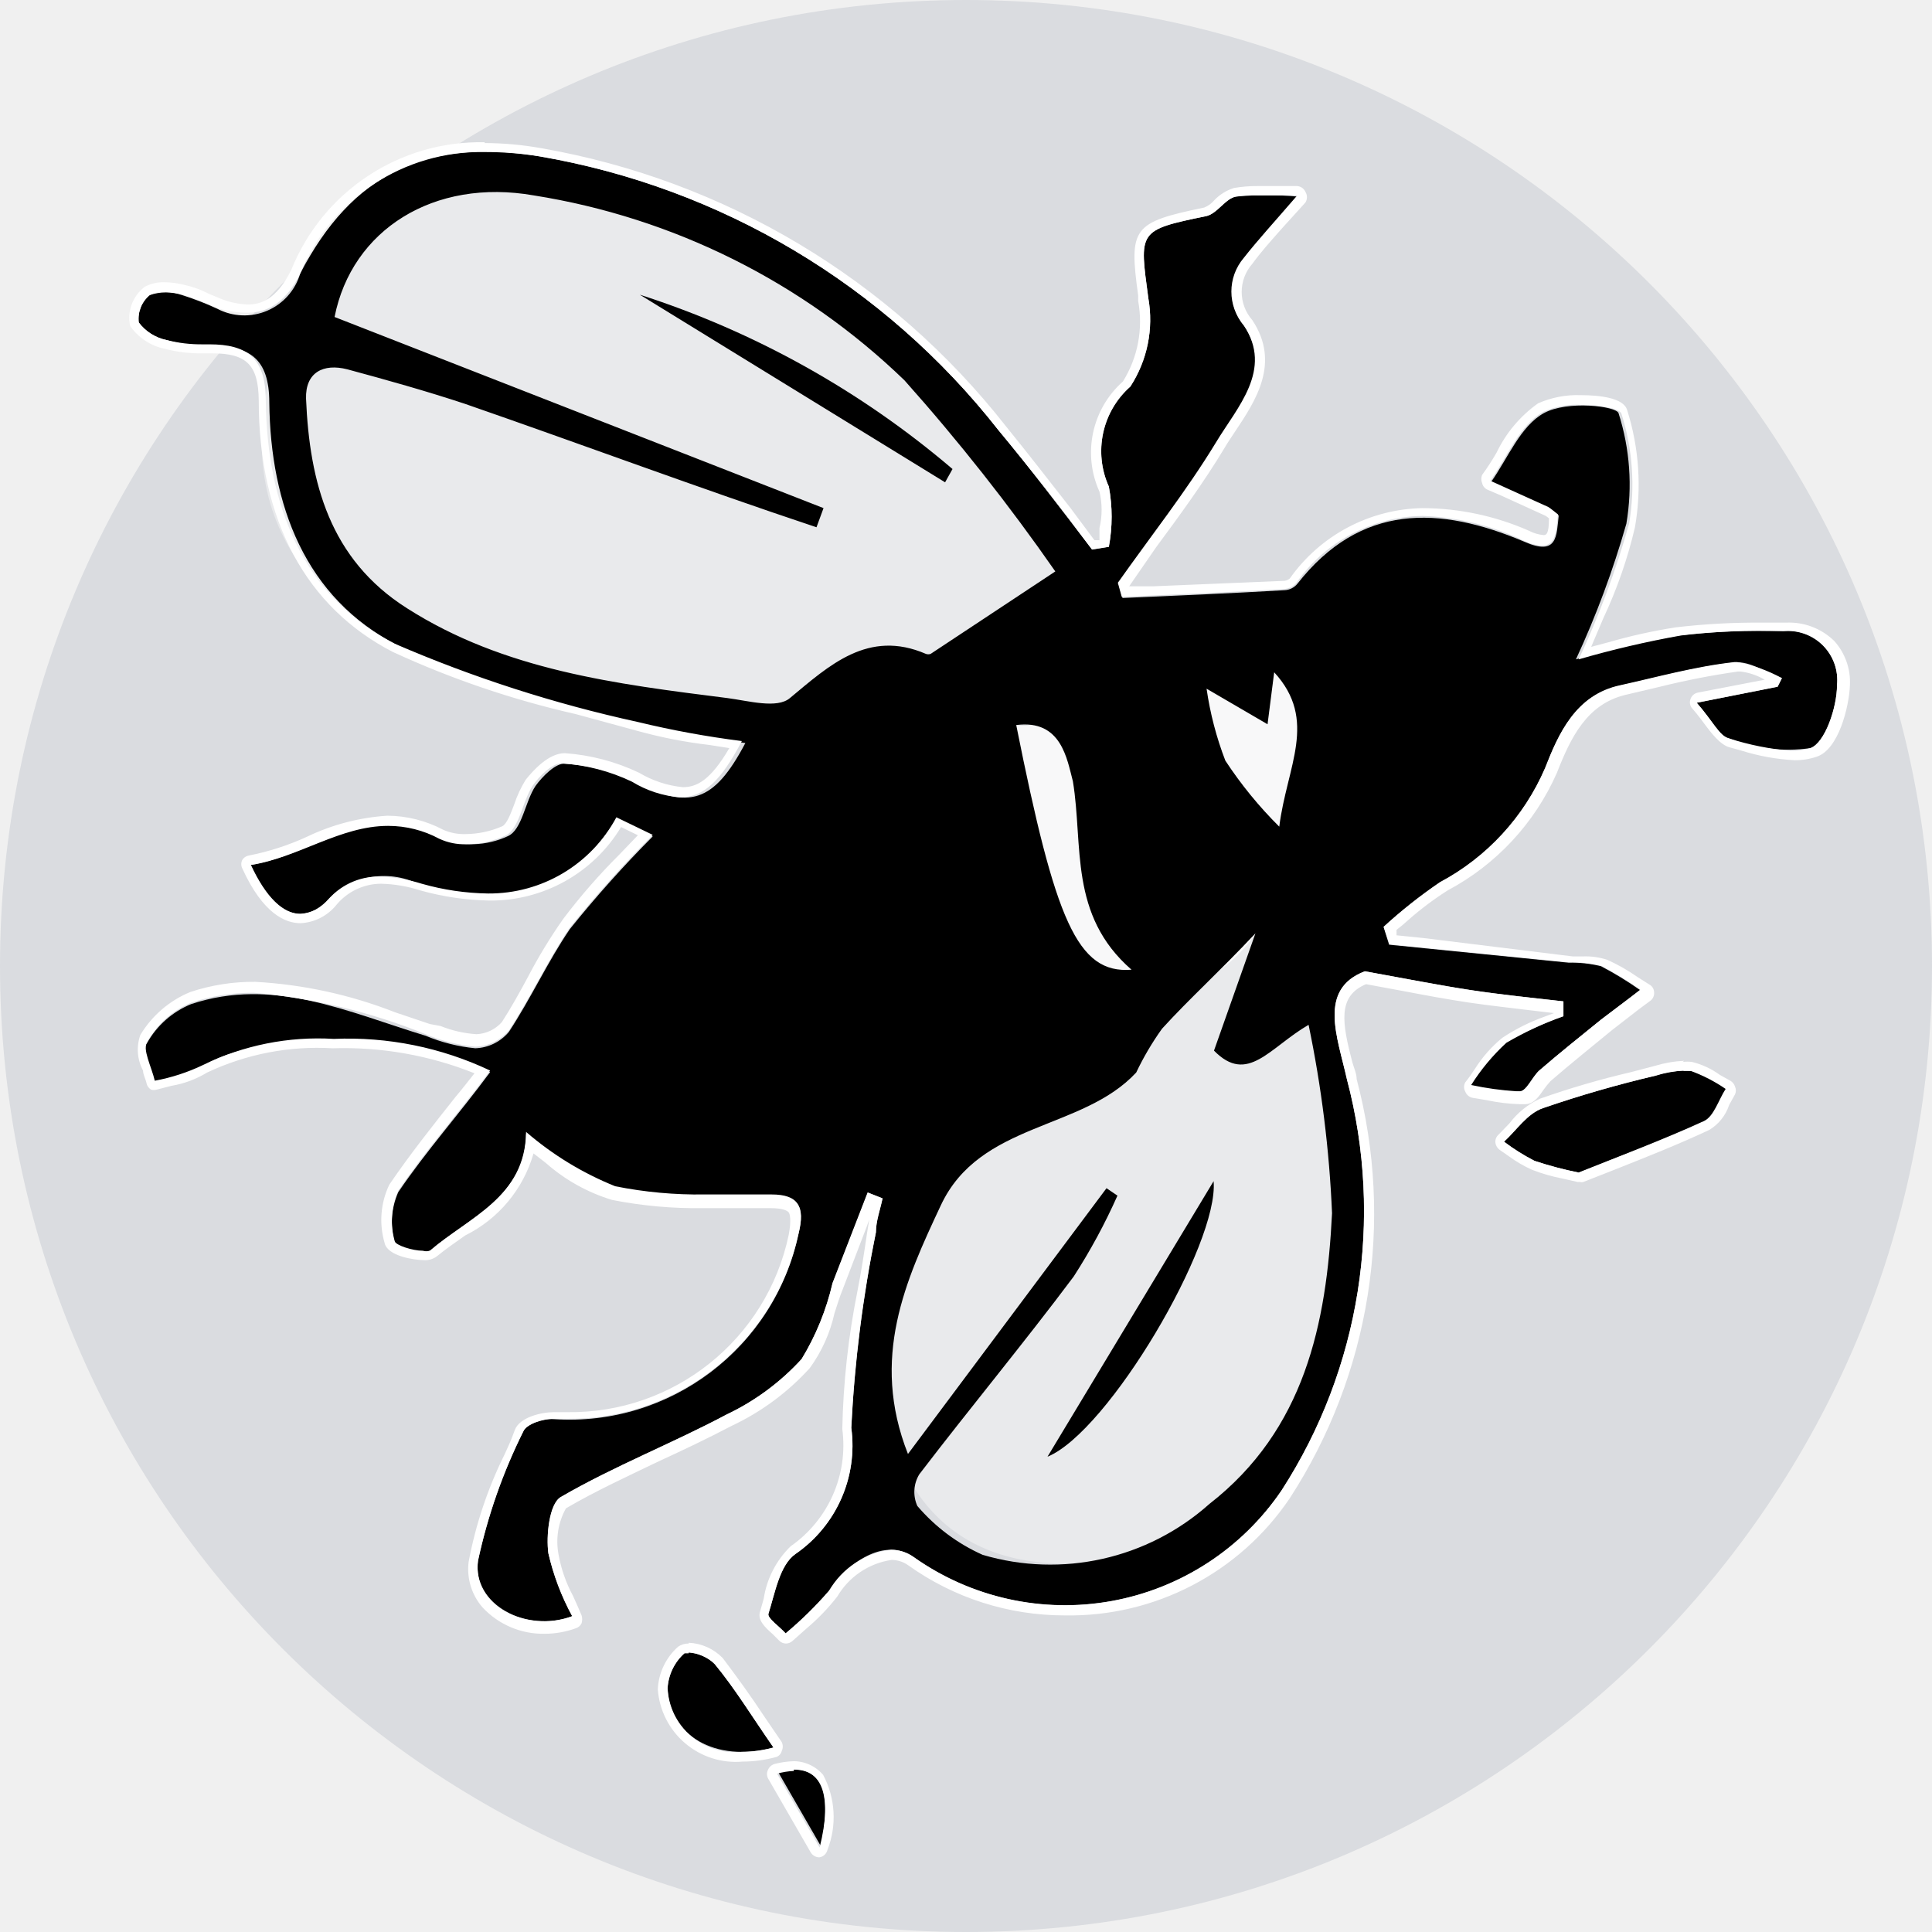
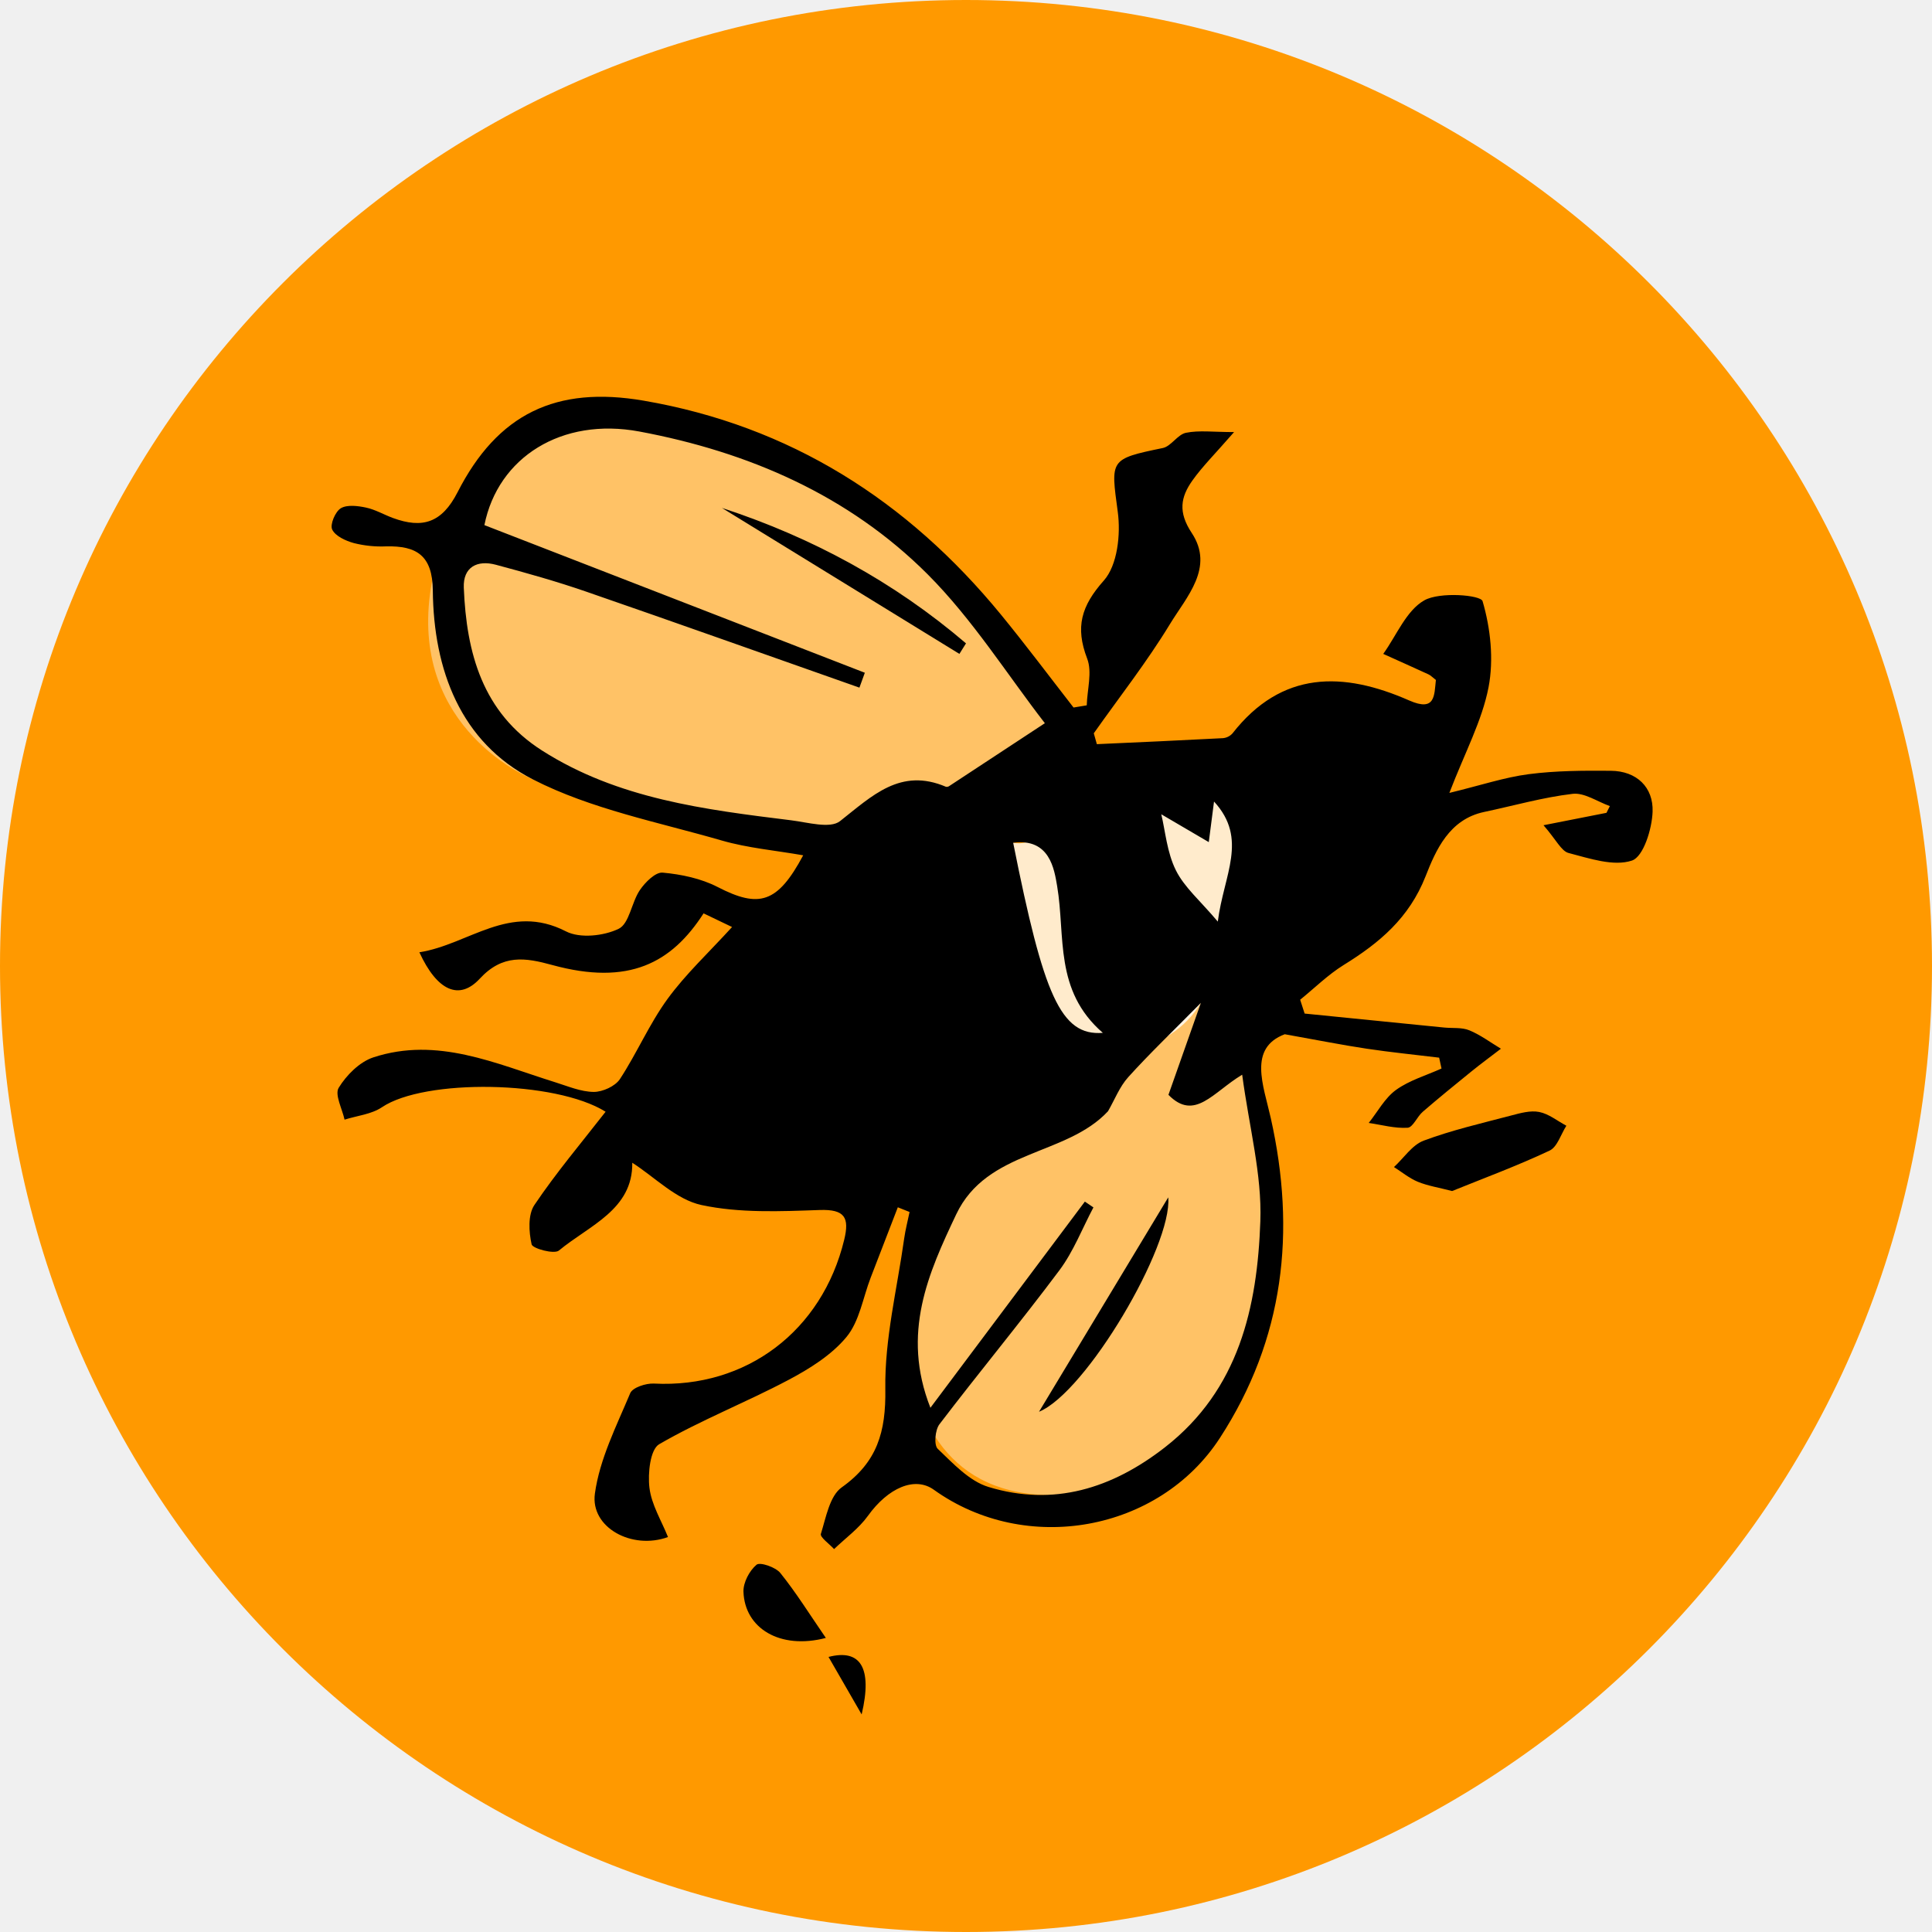
- <svg xmlns="http://www.w3.org/2000/svg" viewBox="0 0 49.43 49.43">
+ <svg xmlns="http://www.w3.org/2000/svg" viewBox="0 0 1024 1024">
  <defs>
-     <style>.cls-1{fill:none;}.cls-2,.cls-3,.cls-4{fill:#fff;}.cls-2{opacity:0.8;}.cls-3{opacity:0.4;}</style>
+     <style>.cls-1{fill:#f90;}.cls-2,.cls-3{fill:#fff;}.cls-2{opacity:0.8;}.cls-3{opacity:0.4;}</style>
  </defs>
-   <circle cx="24.715" cy="24.715" r="24.715" fill="#dadce0" />
-   <path class="cls-2" d="M35.58,16.67c-2.17-.31-2.39.1-4.76,0S27.16,18.79,26,18.55s-2.65,1.63-2.24,3.13,1.78,1.89,3.29,3.13a3.6,3.6,0,0,0,5.12-1A48.6,48.6,0,0,0,35,19.18,7.18,7.18,0,0,0,35.58,16.67Z" />
-   <path class="cls-3" d="M28.45,16.57S24.63,8.19,18.44,6,9,3.56,7.2,8.62s1.69,7.29,3,7.85S21,19.3,22.81,19.17,27.3,16.77,28.45,16.57Z" />
-   <path class="cls-3" d="M33.52,23.82s2,7.1.57,9.93S33.68,40.26,27,40,22.58,29.59,23.71,28.7s4.4-1.38,4.8-2.64,3.61-2.24,3.61-2.24Z" />
-   <path d="M35.54,24.17l4.59.46a3.2,3.2,0,0,1,.83.09,9,9,0,0,1,1,.61c-.32.25-.66.5-1,.76-.53.43-1.07.86-1.59,1.31-.18.17-.32.52-.49.53a6.32,6.32,0,0,1-1.29-.16,5.33,5.33,0,0,1,.9-1.08A8.6,8.6,0,0,1,40,26L40,25.62c-.79-.09-1.59-.17-2.38-.29s-1.59-.28-2.7-.48c-1.21.46-.7,1.68-.46,2.76a13.17,13.17,0,0,1-1.67,10.52,6.7,6.7,0,0,1-9.41,1.71c-.63-.45-1.51-.07-2.17.86a9.54,9.54,0,0,1-1.11,1.09c-.15-.17-.47-.39-.44-.5.17-.54.29-1.25.69-1.53a3.37,3.37,0,0,0,1.43-3.23,32.35,32.35,0,0,1,.63-5c0-.29.11-.58.17-.87l-.38-.15-.9,2.32a6.59,6.59,0,0,1-.79,1.94,6.19,6.19,0,0,1-1.92,1.42c-1.39.74-2.88,1.32-4.24,2.11-.3.17-.38,1-.32,1.44a6.33,6.33,0,0,0,.61,1.61c-1.19.44-2.56-.31-2.41-1.42a14,14,0,0,1,1.16-3.31c.08-.19.52-.33.78-.31a6,6,0,0,0,6.26-4.74c.18-.72,0-1-.8-1a16.26,16.26,0,0,1-3.89-.17,8.12,8.12,0,0,1-2.28-1.39C13.44,30.63,12,31.14,11,32a1,1,0,0,1-.9-.2,1.9,1.9,0,0,1,.09-1.3c.72-1.06,1.56-2,2.35-3.07-1.66-1-6-1.09-7.36-.14a4.93,4.93,0,0,1-1.23.4c-.08-.35-.33-.82-.19-1a2.28,2.28,0,0,1,1.13-1c2.11-.7,4,.2,6,.81a4.39,4.39,0,0,0,1.27.32,1.17,1.17,0,0,0,.86-.42c.56-.85,1-1.81,1.56-2.63a29.94,29.94,0,0,1,2.12-2.37l-.93-.45c-1,1.63-2.45,2.39-5,1.7A2,2,0,0,0,8.41,23c-.68.73-1.41.4-2-.87,1.63-.26,3-1.64,4.82-.69A2.22,2.22,0,0,0,13,21.39c.36-.17.43-.87.7-1.28.18-.25.52-.59.75-.57a4.9,4.9,0,0,1,1.81.47c1.36.7,2,.54,2.81-1a24.3,24.3,0,0,1-2.67-.49,33.89,33.89,0,0,1-6.21-2c-2.39-1.22-3.27-3.6-3.3-6.22,0-1.15-.53-1.47-1.54-1.44A4.2,4.2,0,0,1,4.26,8.7a1.19,1.19,0,0,1-.71-.45.79.79,0,0,1,.28-.7,1.3,1.3,0,0,1,.83,0,7.61,7.61,0,0,1,.9.35A1.49,1.49,0,0,0,7.68,7C9,4.45,10.91,3.52,13.8,4a19,19,0,0,1,11.74,7c.83,1,1.6,2,2.4,3.06l.43-.07a4.2,4.2,0,0,0,0-1.54,2.21,2.21,0,0,1,.55-2.56,3.14,3.14,0,0,0,.46-2.26c-.23-1.72-.28-1.74,1.48-2.1.28-.06.49-.45.76-.5a8.8,8.8,0,0,1,1.59,0c-.63.73-1,1.13-1.37,1.6a1.33,1.33,0,0,0,0,1.72c.76,1.14-.17,2.1-.71,3-.76,1.25-1.67,2.4-2.51,3.59l.1.36c1.39-.06,2.77-.12,4.15-.2a.45.45,0,0,0,.32-.16c1.62-2.07,3.64-2,5.81-1.08.86.38.82-.16.88-.67-.12-.09-.18-.15-.25-.19l-1.48-.67c.43-.61.75-1.43,1.35-1.76s1.85-.18,1.91,0a6,6,0,0,1,.2,2.83,23.77,23.77,0,0,1-1.29,3.47,25,25,0,0,1,2.62-.61,18.51,18.51,0,0,1,2.69-.11A1.26,1.26,0,0,1,47,17.53c0,.57-.31,1.48-.68,1.61a4.08,4.08,0,0,1-2.09-.25c-.24-.06-.4-.43-.82-.91l2.07-.41.11-.22c-.41-.15-.84-.45-1.22-.4-1,.11-2,.39-2.91.59-1.15.24-1.59,1.25-1.93,2.12a6,6,0,0,1-2.69,2.92,12.86,12.86,0,0,0-1.44,1.14ZM21.07,13l-.18.49c-3-1-6-2.12-9-3.16-1-.33-2-.61-3-.88-.62-.16-1.08.08-1.06.75.09,2.15.61,4.11,2.58,5.36,2.49,1.59,5.35,1.94,8.2,2.3.54.07,1.27.28,1.6,0,1-.83,2-1.77,3.48-1.13a.18.18,0,0,0,.12,0L27,14.62a51.72,51.72,0,0,0-3.86-4.89A17.61,17.61,0,0,0,13.66,5C11.1,4.55,9,5.88,8.56,8.11Zm7.24,17.4.28.19a15.25,15.25,0,0,1-1.12,2.07c-1.28,1.71-2.65,3.36-3.95,5.06a.87.87,0,0,0-.05.81,4.73,4.73,0,0,0,1.67,1.25,6.11,6.11,0,0,0,5.8-1.3c2.44-1.9,3-4.61,3.14-7.44a29.9,29.9,0,0,0-.6-4.82c-1,.58-1.56,1.54-2.42.66l1.06-3c-.94,1-1.69,1.67-2.39,2.44a7.32,7.32,0,0,0-.66,1.12c-1.38,1.49-4,1.26-5,3.4-.9,1.92-1.81,3.9-.84,6.36ZM26,18.55c1,5,1.56,6.37,2.95,6.26-1.61-1.4-1.23-3.18-1.5-4.82C27.3,19.43,27.16,18.4,26,18.55Zm4.87-.93a8.49,8.49,0,0,0,.48,1.84,10.49,10.49,0,0,0,1.38,1.69c.19-1.54,1-2.72-.13-3.95l-.17,1.33Z" />
-   <path d="M40.39,30a9.55,9.55,0,0,1-1.13-.3,5.35,5.35,0,0,1-.78-.49c.32-.29.59-.72,1-.86a29.48,29.48,0,0,1,2.88-.83,2.32,2.32,0,0,1,.93-.12,4,4,0,0,1,.89.46c-.18.28-.3.7-.55.82C42.53,29.18,41.43,29.59,40.39,30Z" />
-   <path d="M19.79,44.71c-1.51.4-2.67-.32-2.71-1.52a1.3,1.3,0,0,1,.43-.89c.12-.09.63.08.78.28C18.81,43.21,19.24,43.92,19.79,44.71Z" />
-   <path d="M21,47.23l-1.09-1.89C20.92,45.07,21.33,45.68,21,47.23Z" />
-   <path d="M24.18,12.34l-7.81-4.8a23.32,23.32,0,0,1,8,4.46Z" />
-   <path d="M26.8,37.27l4.25-7.05C31.19,31.82,28.36,36.63,26.8,37.27Z" />
-   <path class="cls-4" d="M12.4,3.89A8.83,8.83,0,0,1,13.8,4a19,19,0,0,1,11.74,7c.83,1,1.6,2,2.4,3.06l.43-.07a4.2,4.2,0,0,0,0-1.54,2.2,2.2,0,0,1,.55-2.56,3.14,3.14,0,0,0,.46-2.26c-.23-1.72-.28-1.74,1.48-2.1.28-.06.49-.45.76-.5A2.54,2.54,0,0,1,32.19,5l1,0c-.63.73-1,1.13-1.37,1.6a1.33,1.33,0,0,0,0,1.72c.76,1.14-.17,2.1-.71,3-.76,1.25-1.67,2.4-2.51,3.59l.1.36c1.39-.06,2.77-.12,4.15-.2a.45.45,0,0,0,.32-.16,4,4,0,0,1,3.23-1.71,6.54,6.54,0,0,1,2.58.63,1.2,1.2,0,0,0,.47.13c.38,0,.36-.41.41-.8-.12-.09-.18-.15-.25-.19l-1.48-.67c.43-.61.75-1.43,1.35-1.76a2.06,2.06,0,0,1,1-.18c.47,0,.92.09,1,.21a6,6,0,0,1,.2,2.83,22.66,22.66,0,0,1-1.29,3.47,25.44,25.44,0,0,1,2.61-.61,16.08,16.08,0,0,1,2.19-.12h.51A1.26,1.26,0,0,1,47,17.53c0,.57-.31,1.48-.68,1.61a1.57,1.57,0,0,1-.49.07,7.09,7.09,0,0,1-1.6-.32c-.24-.06-.4-.43-.82-.91l2.07-.41.11-.22a3.93,3.93,0,0,0-1.14-.41h-.08c-1,.11-2,.39-2.91.59-1.15.24-1.59,1.25-1.93,2.12a6,6,0,0,1-2.69,2.92,12.86,12.86,0,0,0-1.44,1.14l.15.45,4.59.46a3.2,3.2,0,0,1,.83.09,9,9,0,0,1,1,.61c-.32.25-.66.5-1,.76-.53.43-1.07.86-1.59,1.31-.18.17-.32.52-.49.53H38.8a7.88,7.88,0,0,1-1.16-.16,5.33,5.33,0,0,1,.9-1.08A8.6,8.6,0,0,1,40,26L40,25.62c-.79-.09-1.59-.17-2.38-.29s-1.59-.28-2.7-.48c-1.21.46-.7,1.68-.46,2.76a13.17,13.17,0,0,1-1.67,10.52,6.69,6.69,0,0,1-9.41,1.71,1,1,0,0,0-.58-.19,2.14,2.14,0,0,0-1.59,1.05,9.54,9.54,0,0,1-1.11,1.09c-.15-.17-.47-.39-.44-.5.17-.54.29-1.25.69-1.53a3.37,3.37,0,0,0,1.43-3.23,33.64,33.64,0,0,1,.63-5c0-.29.11-.58.17-.87l-.38-.15-.9,2.32a6.59,6.59,0,0,1-.79,1.94,6.19,6.19,0,0,1-1.92,1.42c-1.39.74-2.88,1.32-4.24,2.11-.3.17-.38,1-.32,1.44a6.33,6.33,0,0,0,.61,1.61,2,2,0,0,1-.71.13c-1,0-1.82-.66-1.7-1.55a14,14,0,0,1,1.16-3.31c.08-.18.48-.32.75-.32h.38a6,6,0,0,0,5.91-4.74c.17-.69,0-1-.69-1h-.11c-.53,0-1.07,0-1.6,0a10.85,10.85,0,0,1-2.29-.21,8.12,8.12,0,0,1-2.28-1.39C13.44,30.63,12,31.14,11,32a.3.3,0,0,1-.18,0c-.27,0-.69-.14-.72-.24a1.9,1.9,0,0,1,.09-1.3c.72-1.06,1.56-2,2.35-3.07a8.5,8.5,0,0,0-4-.81,6.7,6.7,0,0,0-3.35.67,4.93,4.93,0,0,1-1.23.4c-.08-.35-.33-.82-.19-1a2.28,2.28,0,0,1,1.13-1,5,5,0,0,1,1.59-.25,15.28,15.28,0,0,1,4.4,1.06,4.39,4.39,0,0,0,1.27.32h0a1.17,1.17,0,0,0,.86-.42c.56-.85,1-1.81,1.56-2.63a29.94,29.94,0,0,1,2.12-2.37l-.93-.45a3.69,3.69,0,0,1-3.28,1.95,6.53,6.53,0,0,1-1.7-.25,4.06,4.06,0,0,0-1-.18A1.7,1.7,0,0,0,8.41,23a1,1,0,0,1-.73.38c-.44,0-.88-.43-1.26-1.25,1.22-.19,2.28-1,3.51-1a2.76,2.76,0,0,1,1.31.33,1.52,1.52,0,0,0,.69.14,2.45,2.45,0,0,0,1-.22c.36-.17.43-.87.7-1.28.17-.25.5-.57.73-.57h0a4.9,4.9,0,0,1,1.81.47,2.77,2.77,0,0,0,1.23.4c.61,0,1.05-.43,1.58-1.44a24.3,24.3,0,0,1-2.67-.49,33.89,33.89,0,0,1-6.21-2c-2.39-1.22-3.27-3.6-3.3-6.22,0-1.11-.5-1.44-1.44-1.44H5.19a3.64,3.64,0,0,1-.93-.11,1.19,1.19,0,0,1-.71-.45.79.79,0,0,1,.28-.7.72.72,0,0,1,.37-.08,2.32,2.32,0,0,1,.46.06,7.61,7.61,0,0,1,.9.35A2.46,2.46,0,0,0,6.34,8c.55,0,1-.31,1.34-1A5,5,0,0,1,12.4,3.89m0-.25A5.21,5.21,0,0,0,7.45,6.91c-.39.78-.8.88-1.11.88a2.05,2.05,0,0,1-.7-.15l-.31-.13a2.46,2.46,0,0,0-.61-.22,2.13,2.13,0,0,0-.52-.07,1,1,0,0,0-.5.12,1,1,0,0,0-.37,1,1.42,1.42,0,0,0,.87.58,3.63,3.63,0,0,0,1,.12h.23c.88,0,1.18.3,1.19,1.2,0,3.08,1.22,5.3,3.43,6.44a23.68,23.68,0,0,0,4.68,1.59l1.58.43a12.22,12.22,0,0,0,1.84.36l.51.08c-.48.82-.83,1-1.19,1a2.7,2.7,0,0,1-1.12-.37,5.28,5.28,0,0,0-1.9-.5h0c-.41,0-.8.43-1,.68a2.91,2.91,0,0,0-.29.62c-.09.24-.19.51-.31.57a2.39,2.39,0,0,1-.94.2,1.31,1.31,0,0,1-.57-.11,3.09,3.09,0,0,0-1.43-.36,5.56,5.56,0,0,0-2.06.54,6.62,6.62,0,0,1-1.49.48A.24.24,0,0,0,6.2,22a.24.24,0,0,0,0,.22c.53,1.16,1.1,1.4,1.49,1.4a1.26,1.26,0,0,0,.91-.46,1.49,1.49,0,0,1,1.15-.55,3.54,3.54,0,0,1,1,.17,7,7,0,0,0,1.77.26,3.89,3.89,0,0,0,3.37-1.88l.43.21-.48.5a15.54,15.54,0,0,0-1.43,1.64,13.28,13.28,0,0,0-.9,1.48c-.21.39-.43.79-.67,1.16a.92.92,0,0,1-.65.31,3,3,0,0,1-.92-.21L11,26.2l-.89-.3a11.53,11.53,0,0,0-3.58-.78,5.11,5.11,0,0,0-1.66.26,2.68,2.68,0,0,0-1.28,1.1,1.13,1.13,0,0,0,.07.91c0,.11.07.22.09.33a.25.25,0,0,0,.12.16.28.28,0,0,0,.13,0H4l.39-.1a2.58,2.58,0,0,0,.91-.34,6.6,6.6,0,0,1,3.21-.62,9,9,0,0,1,3.63.64c-.16.2-.32.41-.49.61-.57.72-1.16,1.46-1.69,2.24a2.09,2.09,0,0,0-.12,1.49c.07.34.77.44,1,.44a.49.49,0,0,0,.34-.1c.22-.18.48-.36.72-.53a3.38,3.38,0,0,0,1.75-2.1l.31.24a4.56,4.56,0,0,0,1.7.95,11.2,11.2,0,0,0,2.34.21c.49,0,1,0,1.46,0h.25c.33,0,.44.07.47.11s.07.2,0,.57a5.71,5.71,0,0,1-5.67,4.54h-.34c-.32,0-.88.13-1,.46s-.17.42-.26.62a10.6,10.6,0,0,0-.92,2.75,1.49,1.49,0,0,0,.36,1.17,2.12,2.12,0,0,0,1.59.67,2.35,2.35,0,0,0,.79-.14.24.24,0,0,0,.15-.13.34.34,0,0,0,0-.2c-.07-.16-.14-.33-.22-.5a3.54,3.54,0,0,1-.37-1.06,1.75,1.75,0,0,1,.19-1.18c.77-.45,1.6-.83,2.39-1.21.61-.28,1.24-.58,1.85-.9a6.33,6.33,0,0,0,2-1.48,3.79,3.79,0,0,0,.63-1.4c.07-.21.13-.42.21-.61l.62-1.62.06-.17-.06.37c-.07.48-.15,1-.24,1.45a20,20,0,0,0-.39,3.54,3.15,3.15,0,0,1-1.32,3,2.37,2.37,0,0,0-.69,1.34l-.09.32c-.08.23.12.41.32.59l.16.16a.25.25,0,0,0,.18.08h0a.26.26,0,0,0,.17-.07l.36-.32a5.44,5.44,0,0,0,.78-.81,1.94,1.94,0,0,1,1.39-.94.74.74,0,0,1,.43.14,6.88,6.88,0,0,0,4,1.28,6.8,6.8,0,0,0,5.76-3,13.39,13.39,0,0,0,1.71-10.72c0-.14-.07-.29-.11-.43-.26-1-.39-1.69.35-2l.92.17c.63.12,1.17.22,1.71.3s1.11.14,1.67.21l.51.06-.24.09a5,5,0,0,0-1.08.54,3.29,3.29,0,0,0-.7.79c-.08.12-.16.24-.25.35a.24.24,0,0,0,0,.24.25.25,0,0,0,.2.16l.36.06a4.59,4.59,0,0,0,.83.1h.14c.23,0,.36-.21.48-.38a2.18,2.18,0,0,1,.17-.21c.52-.45,1.07-.89,1.58-1.31l.67-.52.31-.23a.24.24,0,0,0,.09-.21.23.23,0,0,0-.12-.2l-.3-.19a4.81,4.81,0,0,0-.77-.44,1.77,1.77,0,0,0-.64-.09h-.25L36.42,24l-.69-.07,0-.14a3.88,3.88,0,0,0,.31-.26,8.16,8.16,0,0,1,1-.75,6.27,6.27,0,0,0,2.79-3c.36-.92.77-1.76,1.75-2l.89-.21a20,20,0,0,1,2-.39h.06a1.62,1.62,0,0,1,.62.21l-1.71.33a.25.25,0,0,0-.19.17.23.23,0,0,0,.05.24c.15.17.26.33.36.46s.35.47.59.53l.29.08a5.5,5.5,0,0,0,1.37.25,1.7,1.7,0,0,0,.57-.09c.56-.18.83-1.28.85-1.83a1.57,1.57,0,0,0-.4-1.13,1.65,1.65,0,0,0-1.23-.47H45.1a17.83,17.83,0,0,0-2.22.12,13.8,13.8,0,0,0-1.72.38l-.45.12.31-.73a11.76,11.76,0,0,0,.81-2.33,6.33,6.33,0,0,0-.2-3c-.09-.31-.7-.38-1.19-.38a2.48,2.48,0,0,0-1.09.21,3.29,3.29,0,0,0-1.06,1.26,6.23,6.23,0,0,1-.37.57.27.27,0,0,0,0,.21.24.24,0,0,0,.14.17l.35.15,1.14.52.08.06h0c0,.41-.07.43-.14.43a1,1,0,0,1-.37-.11A6.82,6.82,0,0,0,36.4,13,4.25,4.25,0,0,0,33,14.8a.26.26,0,0,1-.13.06L29.52,15l-.63,0V15l.69-1c.6-.81,1.22-1.66,1.75-2.54.08-.14.18-.28.27-.42.52-.78,1.17-1.75.44-2.85a1.09,1.09,0,0,1,0-1.44c.21-.29.46-.57.78-.93l.58-.64a.26.26,0,0,0,0-.27.25.25,0,0,0-.22-.15h-1a3.49,3.49,0,0,0-.61.05,1.18,1.18,0,0,0-.5.31.65.65,0,0,1-.26.19c-1.83.38-1.93.51-1.69,2.25V7.7a2.9,2.9,0,0,1-.39,2.06,2.43,2.43,0,0,0-.6,2.82,2,2,0,0,1,0,.93c0,.1,0,.21,0,.31H28L27.39,13c-.54-.69-1.09-1.4-1.65-2.09a19.34,19.34,0,0,0-11.9-7.12,8.36,8.36,0,0,0-1.44-.13Z" />
-   <path class="cls-4" d="M43.06,27.4h.2a4,4,0,0,1,.89.46c-.18.28-.3.7-.55.82-1.07.49-2.17.9-3.21,1.32a9.55,9.55,0,0,1-1.13-.3,5.35,5.35,0,0,1-.78-.49c.32-.29.59-.72,1-.86a29.48,29.48,0,0,1,2.88-.83,3.11,3.11,0,0,1,.73-.13m0-.25h0a3.1,3.1,0,0,0-.75.13l-.61.16a22,22,0,0,0-2.33.68,2.07,2.07,0,0,0-.78.63l-.28.29a.24.24,0,0,0-.08.21.27.27,0,0,0,.11.18l.23.16a3.25,3.25,0,0,0,.6.35,4.47,4.47,0,0,0,.76.22l.4.09h.06a.15.15,0,0,0,.09,0l.84-.33c.78-.31,1.59-.63,2.38-1a1.17,1.17,0,0,0,.51-.64l.15-.27a.24.24,0,0,0,0-.2.26.26,0,0,0-.12-.15L44,27.5a2,2,0,0,0-.71-.33.9.9,0,0,0-.24,0Z" />
-   <path class="cls-4" d="M17.62,42.28a1.06,1.06,0,0,1,.67.3c.52.63.95,1.34,1.5,2.13a3,3,0,0,1-.81.11,1.72,1.72,0,0,1-1.9-1.63,1.3,1.3,0,0,1,.43-.89l.11,0m0-.25a.46.46,0,0,0-.27.08,1.55,1.55,0,0,0-.52,1.09A2,2,0,0,0,19,45.07a3.31,3.31,0,0,0,.87-.12A.22.22,0,0,0,20,44.8a.26.26,0,0,0,0-.23l-.45-.66c-.35-.53-.69-1-1.06-1.49a1.29,1.29,0,0,0-.87-.39Z" />
-   <path class="cls-4" d="M20.31,45.27c.72,0,1,.64.66,2l-1.09-1.89a1.82,1.82,0,0,1,.43-.07m0-.25h0a2.22,2.22,0,0,0-.49.07.26.26,0,0,0-.17.15.24.24,0,0,0,0,.22l1.09,1.89a.26.26,0,0,0,.22.13h0a.25.25,0,0,0,.21-.19,2.3,2.3,0,0,0-.11-1.92,1,1,0,0,0-.79-.35Z" />
+   <g id="Capa_2" data-name="Capa 2">
+     <g id="Capa_1-2" data-name="Capa 1">
+       <circle class="cls-1" cx="512" cy="512" r="512" />
+       <path class="cls-2" d="M692.18,416.31c-34.93-5-38.48,1.66-76.71,0s-59.07,34.1-78.5,30.36-42.71,26.18-36.06,50.3,28.59,30.43,52.92,50.56,66.84,11,82.64-16,35.75-51,45.73-74.76S692.18,416.31,692.18,416.31Z" />
+       <path class="cls-3" d="M577.24,414.64S515.72,279.65,415.88,245,263.07,205.08,234.8,286.58,262,404.12,282.48,413.12,457,458.73,486.42,456.64,558.77,418,577.24,414.64Z" />
+       <path class="cls-3" d="M658.91,531.49s32.34,114.37,9.15,160-6.5,104.93-114.23,100.91S482.61,624.47,500.91,610.2s70.94-22.32,77.26-42.54,58.3-36.17,58.3-36.17Z" />
+       <path d="M691.48,537.21l74,7.41c4.46.44,9.33-.17,13.28,1.46,5.93,2.44,11.21,6.43,16.76,9.76-5.28,4.06-10.65,8-15.82,12.19-8.62,7-17.23,14-25.62,21.24-3,2.59-5.2,8.28-8,8.46-6.79.44-13.74-1.54-20.63-2.55,4.75-5.95,8.54-13.21,14.47-17.5,7.08-5.11,16-7.67,24.11-11.34q-.62-2.88-1.25-5.76c-12.81-1.56-25.66-2.84-38.41-4.75s-25.61-4.48-43.43-7.66c-19.51,7.38-11.31,27-7.42,44.36,13.52,60.24,7.14,117.11-26.93,169.59-32.29,49.75-102.9,62.43-151.64,27.47-10.11-7.25-24.26-1-34.94,13.85-4.81,6.7-11.88,11.79-17.93,17.61-2.47-2.73-7.54-6.28-7-8.06,2.72-8.68,4.65-20.11,11.06-24.66,18.82-13.37,23.45-29.39,23.1-52.08-.41-26.57,6.29-53.25,10-79.87.66-4.69,1.89-9.31,2.85-14l-6.23-2.49q-7.22,18.68-14.41,37.36c-4.08,10.61-5.92,23.07-12.79,31.37-7.94,9.61-19.61,16.88-30.89,22.84-22.5,11.91-46.39,21.26-68.38,34-4.78,2.76-6.1,15.46-5.17,23.11,1.09,9,6.38,17.44,9.83,26.1-19.14,6.95-41.2-5.08-38.75-23,2.5-18.31,11.45-35.86,18.73-53.26,1.26-3,8.32-5.31,12.56-5.09,48.89,2.51,89.14-27.82,100.86-76.24,2.83-11.69.39-16.21-13-15.75-20.91.73-42.48,1.69-62.66-2.64-13.37-2.87-24.79-14.81-36.67-22.41.33,24.92-22.77,33.16-38.9,46.54-2.49,2.06-13.95-1.05-14.45-3.29-1.49-6.63-2-15.68,1.46-20.84,11.56-17.18,25-33.07,37.75-49.45-26.63-16.65-96-17.6-118.55-2.38-5.56,3.75-13.15,4.47-19.81,6.58-1.24-5.76-5.33-13.27-3.1-16.9,4.11-6.72,11.09-13.72,18.36-16.11,33.92-11.14,64.92,3.36,96.36,13.18,6.75,2.11,13.63,5.07,20.47,5.13,4.71,0,11.35-3,13.86-6.8,9-13.73,15.56-29.19,25.2-42.43s21.89-24.61,34.24-38.17l-15.1-7.24c-16.9,26.22-39.48,38.54-80.27,27.36-14.19-3.89-26.21-5.87-38.36,7.27-10.86,11.74-22.63,6.45-32-14,26.26-4.13,47.81-26.46,77.72-11.07,7.4,3.81,20,2.44,27.91-1.38,5.67-2.75,6.79-14,11.24-20.53,2.8-4.12,8.27-9.59,12.07-9.24,9.89.9,20.34,3.09,29.11,7.61,22,11.34,31.75,8.71,45.38-16.79-14.88-2.61-29.39-3.86-43.12-7.83-33.74-9.77-69.26-16.61-100.1-32.38-38.42-19.65-52.69-58.08-53.09-100.2-.18-18.53-8.61-23.72-24.77-23.33a59.43,59.43,0,0,1-17.11-1.75c-4.31-1.2-9.77-3.68-11.45-7.17-1.26-2.62,1.6-9.47,4.56-11.28,3.34-2,9-1.29,13.37-.36,4.95,1.05,9.53,3.79,14.36,5.55,15.43,5.64,25.79,2.69,34.15-13.68,21.24-41.58,52.21-56.52,98.65-48.54,77.53,13.33,139.76,52.94,189.28,113.29C543.66,341.78,556.16,358.5,569,375l7-1.16c.23-8.34,3-17.64.2-24.83-6.34-16.57-3.19-27.78,8.86-41.32,7.22-8.11,9-24.49,7.38-36.38-3.71-27.7-4.54-28,23.83-33.84,4.47-.92,7.85-7.17,12.31-8.08,7-1.42,14.39-.38,25.5-.38-10.13,11.65-16.77,18.19-22.08,25.67-6.23,8.78-7.68,16.74-.37,27.77,12.18,18.36-2.75,33.88-11.55,48.36-12.19,20.05-26.79,38.64-40.35,57.85q.81,2.88,1.63,5.76c22.28-1,44.56-2,66.83-3.18a7.73,7.73,0,0,0,5.06-2.54c26.13-33.39,58.67-32.84,93.68-17.43,13.93,6.13,13.21-2.69,14.12-10.89-1.93-1.48-2.81-2.44-3.9-2.94-8-3.68-16-7.25-24-10.86,7.06-9.81,12.22-23,21.77-28.39,8.16-4.63,29.9-2.86,30.87.43,4.24,14.4,6,30.95,3.17,45.64-3.45,17.78-12.48,34.47-20.77,56,16.56-4,29.18-8.26,42.13-9.94,14.32-1.86,28.95-1.91,43.44-1.79,13.8.12,22.6,8.81,22.15,21.67-.31,9.18-4.86,23.87-10.93,25.91-9.75,3.26-22.52-1.13-33.58-4-3.88-1-6.5-6.9-13.31-14.72l33.37-6.57,1.8-3.58c-6.6-2.33-13.49-7.22-19.73-6.49-15.79,1.86-31.26,6.3-46.89,9.6-18.52,3.9-25.59,20.18-31.08,34.16-8.71,22.11-24.45,35.25-43.36,46.94-8.31,5.15-15.43,12.23-23.09,18.43Q690.29,533.55,691.48,537.21ZM458.38,356.57l-2.87,7.89c-48.32-17-96.57-34.21-145-50.94-15.67-5.41-31.68-9.9-47.69-14.19-9.92-2.66-17.42,1.24-17,12.12,1.4,34.56,9.84,66.18,41.45,86.33,40.27,25.68,86.25,31.32,132.12,37,8.72,1.08,20.59,4.58,25.85.43,17-13.36,32-28.51,56.16-18.19a2.41,2.41,0,0,0,1.83-.47c15.51-10.17,31-20.37,50.57-33.24-19.84-25.6-38.24-55-62.16-78.95-41.86-41.85-94.89-64.83-152.77-75.65-41.14-7.68-74.95,13.65-82.13,49.61ZM575,636.87l4.54,3.08c-5.92,11.16-10.54,23.29-18,33.29-20.66,27.62-42.7,54.21-63.62,81.65-2.3,3-3,11-.91,13,8.13,7.73,16.72,17.12,26.87,20.21,34.54,10.54,65.5.86,93.57-21,39.29-30.62,48.94-74.32,50.56-119.86.88-24.72-5.9-49.71-9.63-77.63-15.51,9.3-25.18,24.85-39.08,10.67,5.63-16,10.68-30.28,17.2-48.74-15.25,15.45-27.34,27-38.51,39.37-4.6,5.1-7.21,12-10.72,18.07-22.2,23.87-64.15,20.2-80.49,54.72-14.64,30.92-29.21,62.92-13.64,102.45Zm-38-190.2c16.09,80.69,25.16,102.54,47.52,100.76-25.91-22.47-19.74-51.16-24.2-77.71C558.79,460.77,556.45,444.12,537,446.67Zm78.5-15.09c2.13,8.79,3,20.16,7.72,29.65,4.48,9.06,12.92,16.16,22.24,27.23,3.12-24.82,16.26-43.76-2-63.63-.85,6.6-1.51,11.7-2.78,21.51Z" />
+       <path d="M769.65,631.27c-7.13-1.85-12.89-2.74-18.14-4.89-4.53-1.86-8.47-5.15-12.67-7.81,5.19-4.79,9.6-11.67,15.73-14,15-5.6,30.81-9.23,46.38-13.33,4.84-1.27,10.21-2.8,14.87-1.87,5.08,1,9.62,4.75,14.39,7.29-2.91,4.53-4.79,11.26-8.91,13.19C804.17,617.92,786.37,624.5,769.65,631.27Z" />
+       <path d="M437.72,868.14c-24.39,6.36-43-5.16-43.67-24.47-.17-4.87,3.15-11.16,6.93-14.33,1.85-1.54,10.08,1.26,12.6,4.37C421.88,844,428.9,855.32,437.72,868.14Z" />
+       <path d="M456.69,908.68l-17.55-30.47C455.9,873.85,462.59,883.7,456.69,908.68Z" />
+       <path d="M508.5,346.58,382.63,269.21C430.5,284.87,473.87,308.41,512,341Z" />
+       <path d="M550.7,748.26l68.5-113.64C621.37,660.44,575.77,737.9,550.7,748.26Z" />
+     </g>
+   </g>
</svg>
